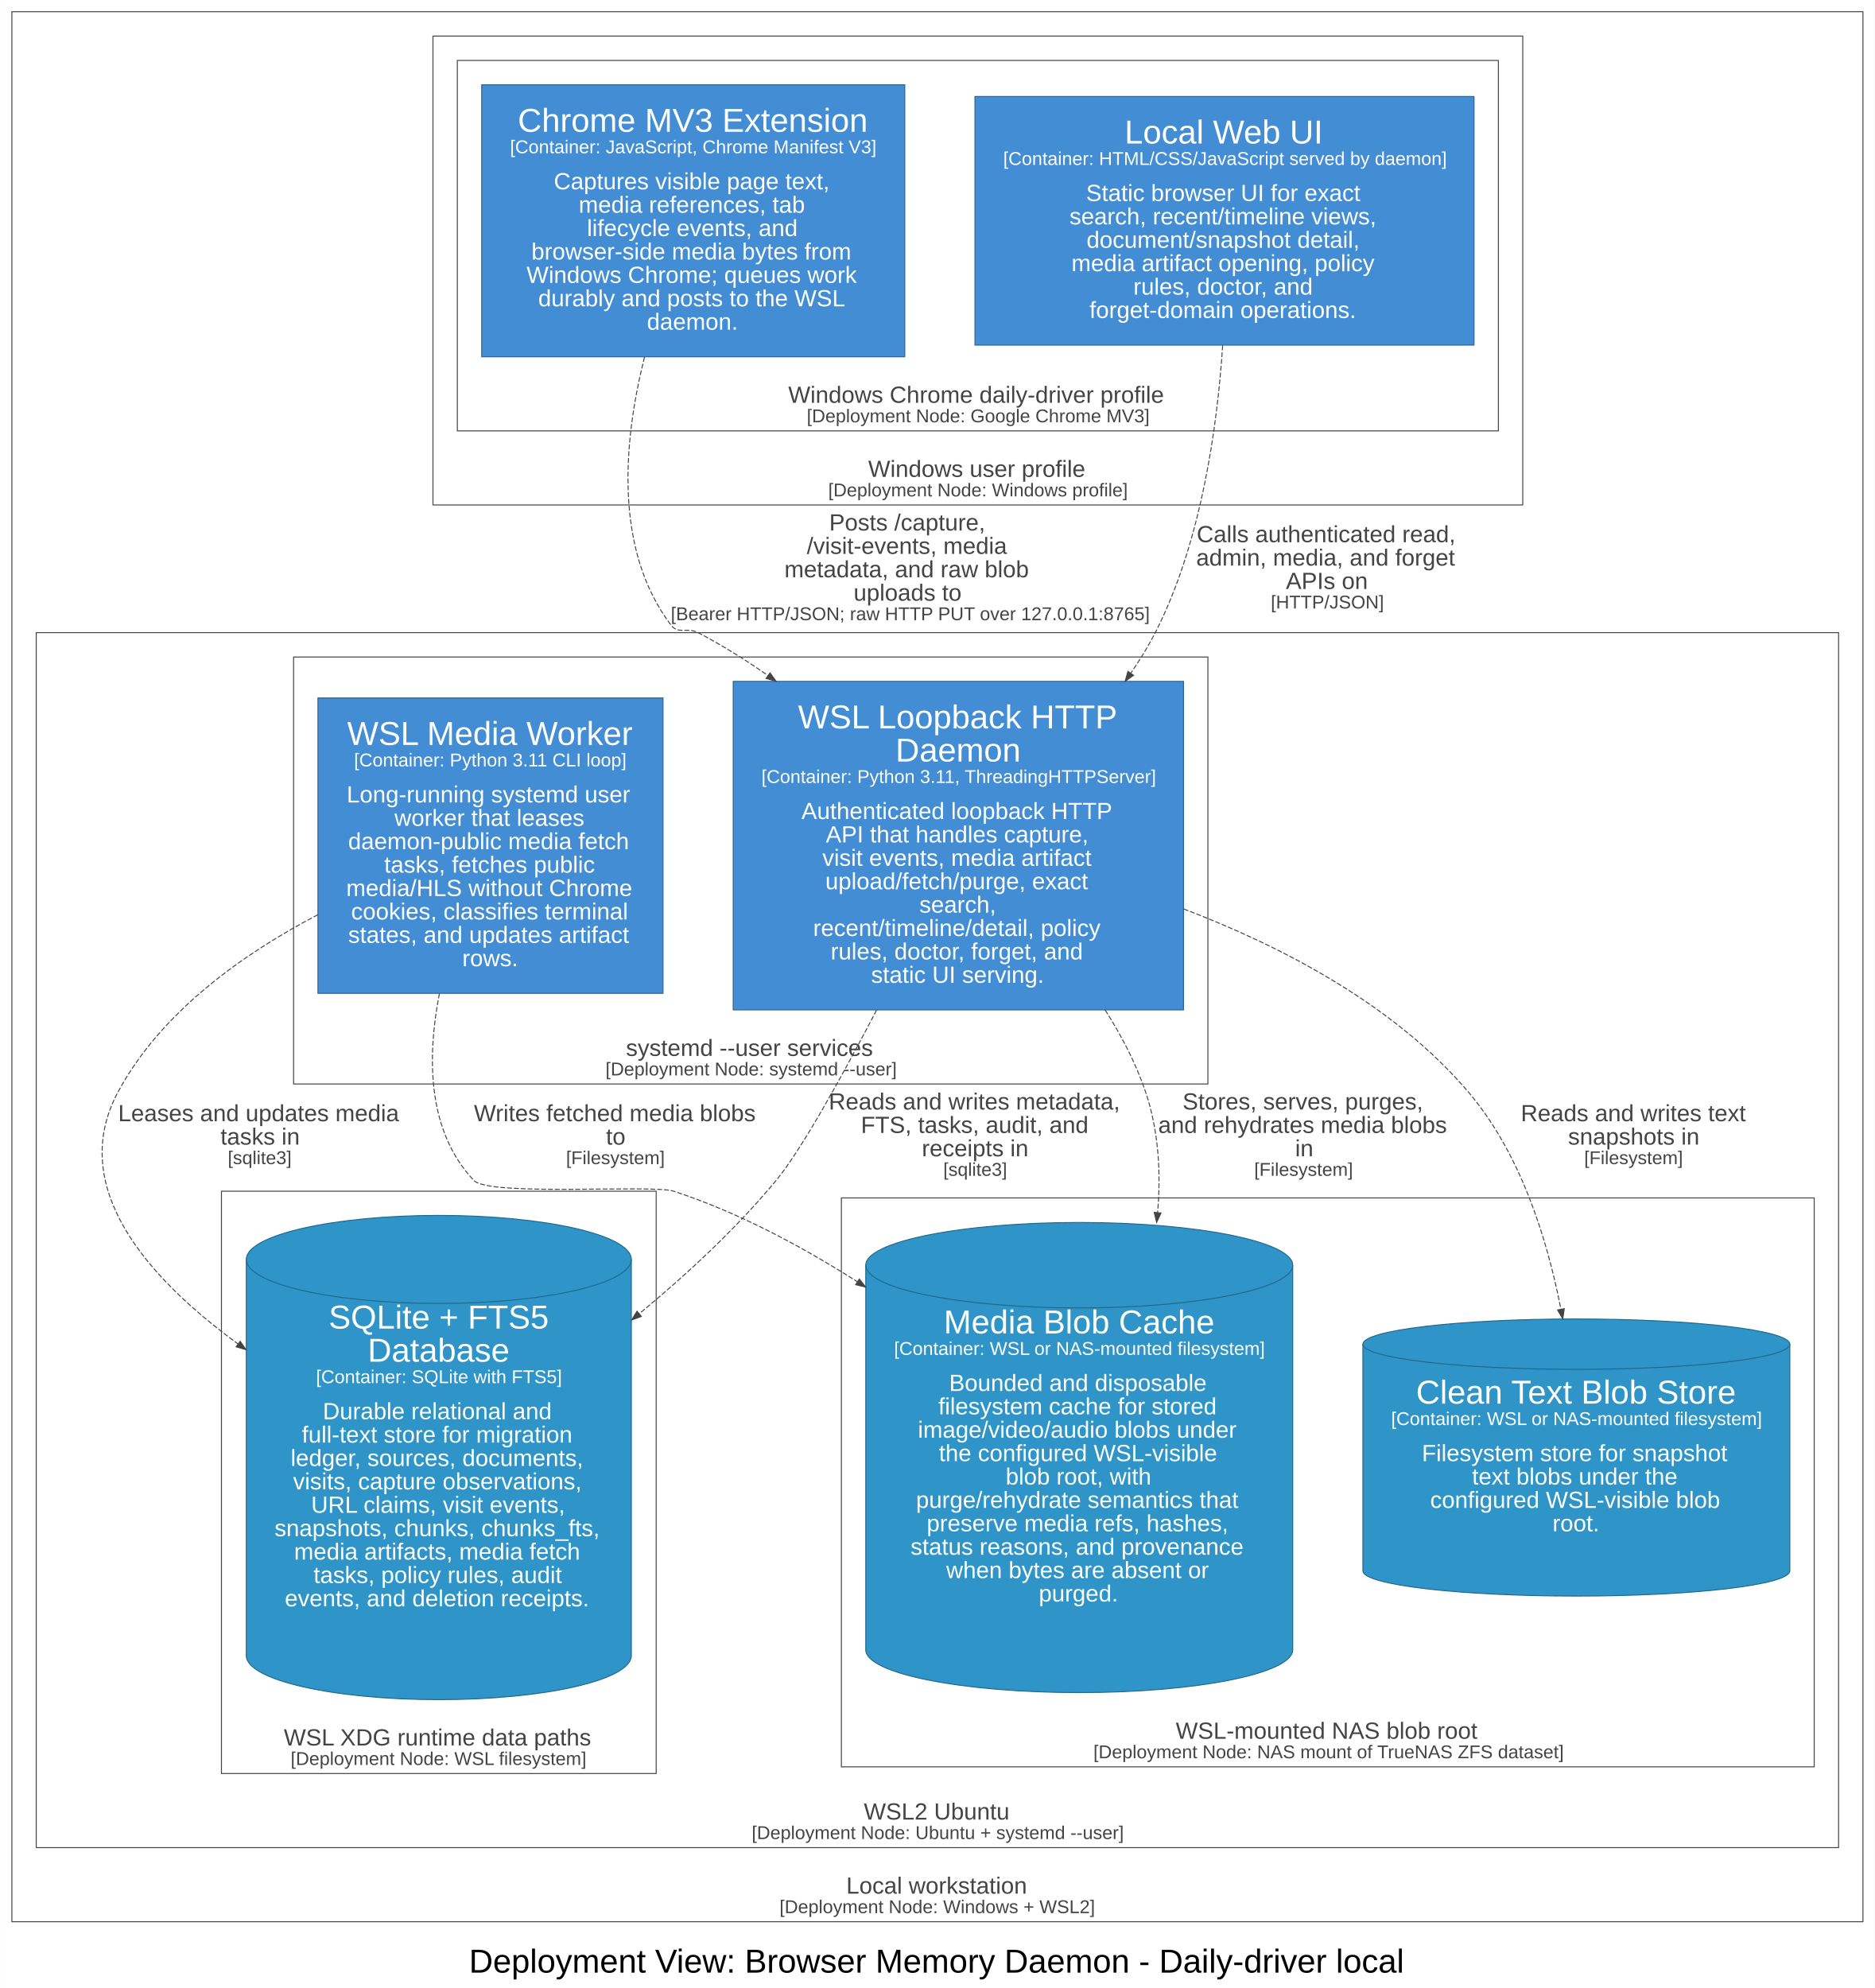
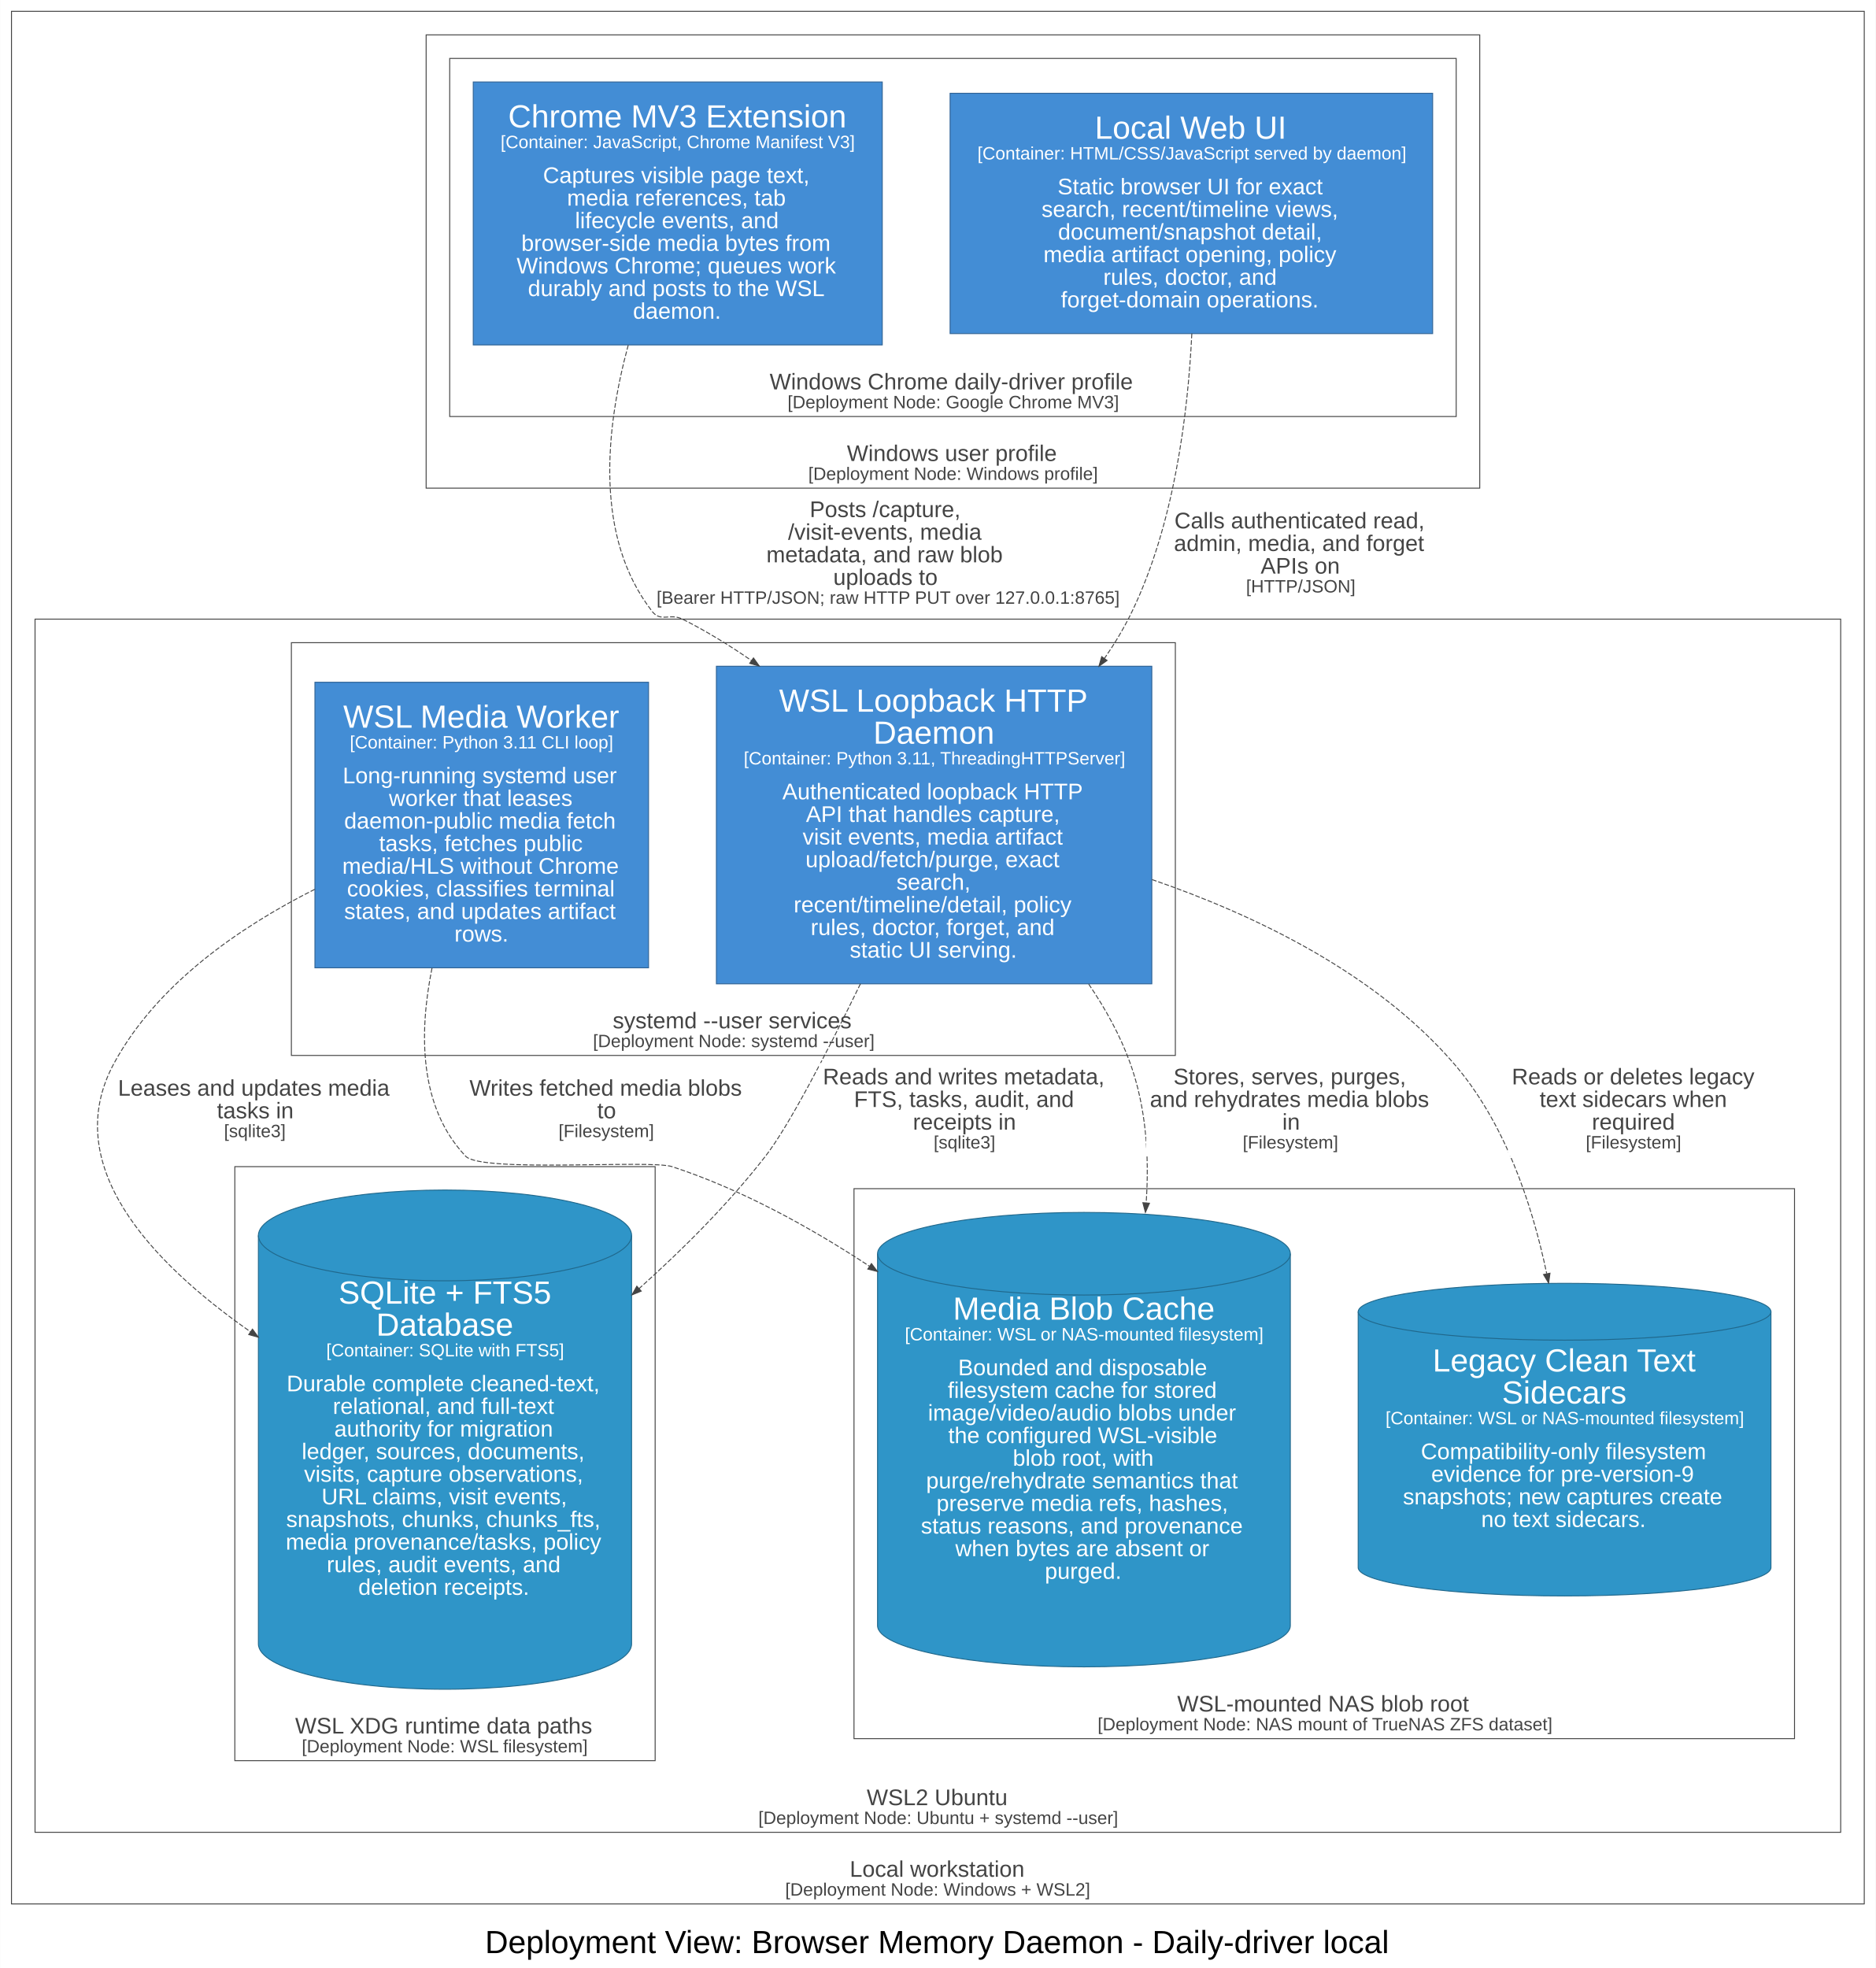
- <svg xmlns="http://www.w3.org/2000/svg" width="1923pt" height="2039pt" viewBox="0.00 0.00 1923.00 2039.38">
-   <g id="graph0" class="graph" transform="scale(1 1) rotate(0) translate(4 2035.38)">
-     <polygon fill="white" stroke="transparent" points="-4,4 -4,-2035.38 1919,-2035.38 1919,4 -4,4" />
-     <text text-anchor="start" x="477" y="-11.8" font-family="Arial" font-size="34.00">Deployment View: Browser Memory Daemon - Daily-driver local</text>
+ <svg xmlns="http://www.w3.org/2000/svg" width="1990pt" height="2088pt" viewBox="0.00 0.00 1990.00 2088.38">
+   <g id="graph0" class="graph" transform="scale(1 1) rotate(0) translate(4 2084.38)">
+     <polygon fill="white" stroke="transparent" points="-4,4 -4,-2084.38 1986,-2084.38 1986,4 -4,4" />
+     <text text-anchor="start" x="510.5" y="-11.8" font-family="Arial" font-size="34.00">Deployment View: Browser Memory Daemon - Daily-driver local</text>
    <g id="clust1" class="cluster">
-       <polygon fill="none" stroke="#444444" points="8,-64 8,-2023.38 1907,-2023.38 1907,-64 8,-64" />
-       <text text-anchor="start" x="864" y="-92.8" font-family="Arial" font-size="24.00" fill="#444444">Local workstation</text>
-       <text text-anchor="start" x="795.5" y="-72.8" font-family="Arial" font-size="19.00" fill="#444444">[Deployment Node: Windows + WSL2]</text>
+       <polygon fill="none" stroke="#444444" points="8,-64 8,-2072.38 1974,-2072.38 1974,-64 8,-64" />
+       <text text-anchor="start" x="897.5" y="-92.8" font-family="Arial" font-size="24.00" fill="#444444">Local workstation</text>
+       <text text-anchor="start" x="829" y="-72.8" font-family="Arial" font-size="19.00" fill="#444444">[Deployment Node: Windows + WSL2]</text>
    </g>
    <g id="clust2" class="cluster">
-       <polygon fill="none" stroke="#444444" points="440,-1517.38 440,-1998.38 1558,-1998.38 1558,-1517.38 440,-1517.38" />
-       <text text-anchor="start" x="886.5" y="-1546.17" font-family="Arial" font-size="24.00" fill="#444444">Windows user profile</text>
-       <text text-anchor="start" x="845.5" y="-1526.17" font-family="Arial" font-size="19.00" fill="#444444">[Deployment Node: Windows profile]</text>
+       <polygon fill="none" stroke="#444444" points="448,-1566.38 448,-2047.38 1566,-2047.38 1566,-1566.38 448,-1566.38" />
+       <text text-anchor="start" x="894.5" y="-1595.17" font-family="Arial" font-size="24.00" fill="#444444">Windows user profile</text>
+       <text text-anchor="start" x="853.5" y="-1575.17" font-family="Arial" font-size="19.00" fill="#444444">[Deployment Node: Windows profile]</text>
    </g>
    <g id="clust3" class="cluster">
-       <polygon fill="none" stroke="#444444" points="465,-1593.38 465,-1973.38 1533,-1973.38 1533,-1593.38 465,-1593.38" />
-       <text text-anchor="start" x="804.5" y="-1622.17" font-family="Arial" font-size="24.00" fill="#444444">Windows Chrome daily-driver profile</text>
-       <text text-anchor="start" x="823.5" y="-1602.17" font-family="Arial" font-size="19.00" fill="#444444">[Deployment Node: Google Chrome MV3]</text>
+       <polygon fill="none" stroke="#444444" points="473,-1642.38 473,-2022.38 1541,-2022.38 1541,-1642.38 473,-1642.38" />
+       <text text-anchor="start" x="812.5" y="-1671.17" font-family="Arial" font-size="24.00" fill="#444444">Windows Chrome daily-driver profile</text>
+       <text text-anchor="start" x="831.5" y="-1651.17" font-family="Arial" font-size="19.00" fill="#444444">[Deployment Node: Google Chrome MV3]</text>
    </g>
    <g id="clust4" class="cluster">
-       <polygon fill="none" stroke="#444444" points="33,-140 33,-1386.38 1882,-1386.38 1882,-140 33,-140" />
-       <text text-anchor="start" x="882" y="-168.8" font-family="Arial" font-size="24.00" fill="#444444">WSL2 Ubuntu</text>
-       <text text-anchor="start" x="767" y="-148.8" font-family="Arial" font-size="19.00" fill="#444444">[Deployment Node: Ubuntu + systemd --user]</text>
+       <polygon fill="none" stroke="#444444" points="33,-140 33,-1427.38 1949,-1427.38 1949,-140 33,-140" />
+       <text text-anchor="start" x="915.5" y="-168.8" font-family="Arial" font-size="24.00" fill="#444444">WSL2 Ubuntu</text>
+       <text text-anchor="start" x="800.5" y="-148.8" font-family="Arial" font-size="19.00" fill="#444444">[Deployment Node: Ubuntu + systemd --user]</text>
    </g>
    <g id="clust6" class="cluster">
-       <polygon fill="none" stroke="#444444" points="223,-216 223,-813.38 669,-813.38 669,-216 223,-216" />
-       <text text-anchor="start" x="287" y="-244.8" font-family="Arial" font-size="24.00" fill="#444444">WSL XDG runtime data paths</text>
-       <text text-anchor="start" x="294" y="-224.8" font-family="Arial" font-size="19.00" fill="#444444">[Deployment Node: WSL filesystem]</text>
+       <polygon fill="none" stroke="#444444" points="245,-216 245,-846.38 691,-846.38 691,-216 245,-216" />
+       <text text-anchor="start" x="309" y="-244.8" font-family="Arial" font-size="24.00" fill="#444444">WSL XDG runtime data paths</text>
+       <text text-anchor="start" x="316" y="-224.8" font-family="Arial" font-size="19.00" fill="#444444">[Deployment Node: WSL filesystem]</text>
    </g>
    <g id="clust7" class="cluster">
-       <polygon fill="none" stroke="#444444" points="859,-222.88 859,-806.5 1857,-806.5 1857,-222.88 859,-222.88" />
-       <text text-anchor="start" x="1202" y="-251.68" font-family="Arial" font-size="24.00" fill="#444444">WSL-mounted NAS blob root</text>
-       <text text-anchor="start" x="1117.5" y="-231.68" font-family="Arial" font-size="19.00" fill="#444444">[Deployment Node: NAS mount of TrueNAS ZFS dataset]</text>
+       <polygon fill="none" stroke="#444444" points="902,-239.38 902,-823 1900,-823 1900,-239.38 902,-239.38" />
+       <text text-anchor="start" x="1245" y="-268.18" font-family="Arial" font-size="24.00" fill="#444444">WSL-mounted NAS blob root</text>
+       <text text-anchor="start" x="1160.5" y="-248.18" font-family="Arial" font-size="19.00" fill="#444444">[Deployment Node: NAS mount of TrueNAS ZFS dataset]</text>
    </g>
    <g id="clust8" class="cluster">
-       <polygon fill="none" stroke="#444444" points="297,-923.38 297,-1361.38 1235,-1361.38 1235,-923.38 297,-923.38" />
-       <text text-anchor="start" x="638" y="-952.17" font-family="Arial" font-size="24.00" fill="#444444">systemd --user services</text>
-       <text text-anchor="start" x="617" y="-932.17" font-family="Arial" font-size="19.00" fill="#444444">[Deployment Node: systemd --user]</text>
+       <polygon fill="none" stroke="#444444" points="305,-964.38 305,-1402.38 1243,-1402.38 1243,-964.38 305,-964.38" />
+       <text text-anchor="start" x="646" y="-993.17" font-family="Arial" font-size="24.00" fill="#444444">systemd --user services</text>
+       <text text-anchor="start" x="625" y="-973.17" font-family="Arial" font-size="19.00" fill="#444444">[Deployment Node: systemd --user]</text>
    </g>
    <g id="91" class="node">
-       <polygon fill="#438dd5" stroke="#2e6295" points="924,-1948.38 490,-1948.38 490,-1669.38 924,-1669.38 924,-1948.38" />
-       <text text-anchor="start" x="527" y="-1900.17" font-family="Arial" font-size="34.00" fill="#ffffff">Chrome MV3 Extension</text>
-       <text text-anchor="start" x="519" y="-1878.17" font-family="Arial" font-size="19.00" fill="#ffffff">[Container: JavaScript, Chrome Manifest V3]</text>
-       <text text-anchor="start" x="564" y="-1841.17" font-family="Arial" font-size="24.00" fill="#ffffff">Captures visible page text,</text>
-       <text text-anchor="start" x="589.5" y="-1817.17" font-family="Arial" font-size="24.00" fill="#ffffff">media references, tab</text>
-       <text text-anchor="start" x="598" y="-1793.17" font-family="Arial" font-size="24.00" fill="#ffffff">lifecycle events, and</text>
-       <text text-anchor="start" x="541" y="-1769.17" font-family="Arial" font-size="24.00" fill="#ffffff">browser-side media bytes from</text>
-       <text text-anchor="start" x="536" y="-1745.17" font-family="Arial" font-size="24.00" fill="#ffffff">Windows Chrome; queues work</text>
-       <text text-anchor="start" x="548" y="-1721.17" font-family="Arial" font-size="24.00" fill="#ffffff">durably and posts to the WSL</text>
-       <text text-anchor="start" x="659.5" y="-1697.17" font-family="Arial" font-size="24.00" fill="#ffffff">daemon.</text>
+       <polygon fill="#438dd5" stroke="#2e6295" points="932,-1997.38 498,-1997.38 498,-1718.38 932,-1718.38 932,-1997.38" />
+       <text text-anchor="start" x="535" y="-1949.17" font-family="Arial" font-size="34.00" fill="#ffffff">Chrome MV3 Extension</text>
+       <text text-anchor="start" x="527" y="-1927.17" font-family="Arial" font-size="19.00" fill="#ffffff">[Container: JavaScript, Chrome Manifest V3]</text>
+       <text text-anchor="start" x="572" y="-1890.17" font-family="Arial" font-size="24.00" fill="#ffffff">Captures visible page text,</text>
+       <text text-anchor="start" x="597.5" y="-1866.17" font-family="Arial" font-size="24.00" fill="#ffffff">media references, tab</text>
+       <text text-anchor="start" x="606" y="-1842.17" font-family="Arial" font-size="24.00" fill="#ffffff">lifecycle events, and</text>
+       <text text-anchor="start" x="549" y="-1818.17" font-family="Arial" font-size="24.00" fill="#ffffff">browser-side media bytes from</text>
+       <text text-anchor="start" x="544" y="-1794.17" font-family="Arial" font-size="24.00" fill="#ffffff">Windows Chrome; queues work</text>
+       <text text-anchor="start" x="556" y="-1770.17" font-family="Arial" font-size="24.00" fill="#ffffff">durably and posts to the WSL</text>
+       <text text-anchor="start" x="667.5" y="-1746.17" font-family="Arial" font-size="24.00" fill="#ffffff">daemon.</text>
    </g>
    <g id="98" class="node">
-       <polygon fill="#438dd5" stroke="#2e6295" points="1210,-1336.38 748,-1336.38 748,-999.38 1210,-999.38 1210,-1336.38" />
-       <text text-anchor="start" x="814.5" y="-1288.17" font-family="Arial" font-size="34.00" fill="#ffffff">WSL Loopback HTTP</text>
-       <text text-anchor="start" x="914.5" y="-1254.17" font-family="Arial" font-size="34.00" fill="#ffffff">Daemon</text>
-       <text text-anchor="start" x="777" y="-1232.17" font-family="Arial" font-size="19.00" fill="#ffffff">[Container: Python 3.11, ThreadingHTTPServer]</text>
-       <text text-anchor="start" x="818" y="-1195.17" font-family="Arial" font-size="24.00" fill="#ffffff">Authenticated loopback HTTP</text>
-       <text text-anchor="start" x="843" y="-1171.17" font-family="Arial" font-size="24.00" fill="#ffffff">API that handles capture,</text>
-       <text text-anchor="start" x="839.5" y="-1147.17" font-family="Arial" font-size="24.00" fill="#ffffff">visit events, media artifact</text>
-       <text text-anchor="start" x="842.5" y="-1123.17" font-family="Arial" font-size="24.00" fill="#ffffff">upload/fetch/purge, exact</text>
-       <text text-anchor="start" x="939" y="-1099.17" font-family="Arial" font-size="24.00" fill="#ffffff">search,</text>
-       <text text-anchor="start" x="830" y="-1075.17" font-family="Arial" font-size="24.00" fill="#ffffff">recent/timeline/detail, policy</text>
-       <text text-anchor="start" x="848" y="-1051.17" font-family="Arial" font-size="24.00" fill="#ffffff">rules, doctor, forget, and</text>
-       <text text-anchor="start" x="889.5" y="-1027.17" font-family="Arial" font-size="24.00" fill="#ffffff">static UI serving.</text>
+       <polygon fill="#438dd5" stroke="#2e6295" points="1218,-1377.38 756,-1377.38 756,-1040.38 1218,-1040.38 1218,-1377.38" />
+       <text text-anchor="start" x="822.5" y="-1329.17" font-family="Arial" font-size="34.00" fill="#ffffff">WSL Loopback HTTP</text>
+       <text text-anchor="start" x="922.5" y="-1295.17" font-family="Arial" font-size="34.00" fill="#ffffff">Daemon</text>
+       <text text-anchor="start" x="785" y="-1273.17" font-family="Arial" font-size="19.00" fill="#ffffff">[Container: Python 3.11, ThreadingHTTPServer]</text>
+       <text text-anchor="start" x="826" y="-1236.17" font-family="Arial" font-size="24.00" fill="#ffffff">Authenticated loopback HTTP</text>
+       <text text-anchor="start" x="851" y="-1212.17" font-family="Arial" font-size="24.00" fill="#ffffff">API that handles capture,</text>
+       <text text-anchor="start" x="847.5" y="-1188.17" font-family="Arial" font-size="24.00" fill="#ffffff">visit events, media artifact</text>
+       <text text-anchor="start" x="850.5" y="-1164.17" font-family="Arial" font-size="24.00" fill="#ffffff">upload/fetch/purge, exact</text>
+       <text text-anchor="start" x="947" y="-1140.17" font-family="Arial" font-size="24.00" fill="#ffffff">search,</text>
+       <text text-anchor="start" x="838" y="-1116.17" font-family="Arial" font-size="24.00" fill="#ffffff">recent/timeline/detail, policy</text>
+       <text text-anchor="start" x="856" y="-1092.17" font-family="Arial" font-size="24.00" fill="#ffffff">rules, doctor, forget, and</text>
+       <text text-anchor="start" x="897.5" y="-1068.17" font-family="Arial" font-size="24.00" fill="#ffffff">static UI serving.</text>
    </g>
    <g id="99" class="edge">
-       <path fill="none" stroke="#444444" stroke-dasharray="5,2" d="M657.02,-1669.03C635.07,-1581.8 625.77,-1471.58 684,-1394.38 691.79,-1384.04 700.53,-1392.36 712,-1386.38 736.3,-1373.69 760.46,-1358.58 783.75,-1342.31" />
-       <polygon fill="#444444" stroke="#444444" points="785.81,-1345.14 791.95,-1336.51 781.76,-1339.43 785.81,-1345.14" />
-       <text text-anchor="start" x="846.5" y="-1491.17" font-family="Arial" font-size="24.00" fill="#444444">Posts /capture,</text>
-       <text text-anchor="start" x="823.5" y="-1467.17" font-family="Arial" font-size="24.00" fill="#444444">/visit-events, media</text>
-       <text text-anchor="start" x="800.5" y="-1443.17" font-family="Arial" font-size="24.00" fill="#444444">metadata, and raw blob</text>
-       <text text-anchor="start" x="871.5" y="-1419.17" font-family="Arial" font-size="24.00" fill="#444444">uploads to</text>
-       <text text-anchor="start" x="684" y="-1399.17" font-family="Arial" font-size="19.00" fill="#444444">[Bearer HTTP/JSON; raw HTTP PUT over 127.0.0.1:8765]</text>
+       <path fill="none" stroke="#444444" stroke-dasharray="5,2" d="M662.44,-1718.17C638.13,-1628.44 626.52,-1514.12 688,-1435.38 697.02,-1423.82 706.89,-1433.94 720,-1427.38 744.87,-1414.92 769.51,-1399.81 793.19,-1383.43" />
+       <polygon fill="#444444" stroke="#444444" points="795.35,-1386.19 801.53,-1377.58 791.33,-1380.46 795.35,-1386.19" />
+       <polygon fill="white" stroke="transparent" points="688,-1435.38 688,-1558.38 1183,-1558.38 1183,-1435.38 688,-1435.38" />
+       <text text-anchor="start" x="855" y="-1535.67" font-family="Arial" font-size="24.00" fill="#444444">Posts /capture,</text>
+       <text text-anchor="start" x="832" y="-1511.67" font-family="Arial" font-size="24.00" fill="#444444">/visit-events, media</text>
+       <text text-anchor="start" x="809" y="-1487.67" font-family="Arial" font-size="24.00" fill="#444444">metadata, and raw blob</text>
+       <text text-anchor="start" x="880" y="-1463.67" font-family="Arial" font-size="24.00" fill="#444444">uploads to</text>
+       <text text-anchor="start" x="692.5" y="-1443.67" font-family="Arial" font-size="19.00" fill="#444444">[Bearer HTTP/JSON; raw HTTP PUT over 127.0.0.1:8765]</text>
    </g>
    <g id="94" class="node">
-       <polygon fill="#438dd5" stroke="#2e6295" points="1508,-1936.38 996,-1936.38 996,-1681.38 1508,-1681.38 1508,-1936.38" />
-       <text text-anchor="start" x="1149.5" y="-1888.17" font-family="Arial" font-size="34.00" fill="#ffffff">Local Web UI</text>
-       <text text-anchor="start" x="1025" y="-1866.17" font-family="Arial" font-size="19.00" fill="#ffffff">[Container: HTML/CSS/JavaScript served by daemon]</text>
-       <text text-anchor="start" x="1110" y="-1829.17" font-family="Arial" font-size="24.00" fill="#ffffff">Static browser UI for exact</text>
-       <text text-anchor="start" x="1093" y="-1805.17" font-family="Arial" font-size="24.00" fill="#ffffff">search, recent/timeline views,</text>
-       <text text-anchor="start" x="1110.5" y="-1781.17" font-family="Arial" font-size="24.00" fill="#ffffff">document/snapshot detail,</text>
-       <text text-anchor="start" x="1095" y="-1757.17" font-family="Arial" font-size="24.00" fill="#ffffff">media artifact opening, policy</text>
-       <text text-anchor="start" x="1158.5" y="-1733.17" font-family="Arial" font-size="24.00" fill="#ffffff">rules, doctor, and</text>
-       <text text-anchor="start" x="1113.5" y="-1709.17" font-family="Arial" font-size="24.00" fill="#ffffff">forget-domain operations.</text>
+       <polygon fill="#438dd5" stroke="#2e6295" points="1516,-1985.38 1004,-1985.38 1004,-1730.38 1516,-1730.38 1516,-1985.38" />
+       <text text-anchor="start" x="1157.5" y="-1937.17" font-family="Arial" font-size="34.00" fill="#ffffff">Local Web UI</text>
+       <text text-anchor="start" x="1033" y="-1915.17" font-family="Arial" font-size="19.00" fill="#ffffff">[Container: HTML/CSS/JavaScript served by daemon]</text>
+       <text text-anchor="start" x="1118" y="-1878.17" font-family="Arial" font-size="24.00" fill="#ffffff">Static browser UI for exact</text>
+       <text text-anchor="start" x="1101" y="-1854.17" font-family="Arial" font-size="24.00" fill="#ffffff">search, recent/timeline views,</text>
+       <text text-anchor="start" x="1118.5" y="-1830.17" font-family="Arial" font-size="24.00" fill="#ffffff">document/snapshot detail,</text>
+       <text text-anchor="start" x="1103" y="-1806.17" font-family="Arial" font-size="24.00" fill="#ffffff">media artifact opening, policy</text>
+       <text text-anchor="start" x="1166.5" y="-1782.17" font-family="Arial" font-size="24.00" fill="#ffffff">rules, doctor, and</text>
+       <text text-anchor="start" x="1121.5" y="-1758.17" font-family="Arial" font-size="24.00" fill="#ffffff">forget-domain operations.</text>
    </g>
    <g id="100" class="edge">
-       <path fill="none" stroke="#444444" stroke-dasharray="5,2" d="M1250.15,-1681.04C1244.51,-1596.19 1228.38,-1484.07 1185,-1394.38 1176.79,-1377.4 1166.89,-1360.8 1155.93,-1344.78" />
-       <polygon fill="#444444" stroke="#444444" points="1158.7,-1342.64 1150.1,-1336.46 1152.97,-1346.66 1158.7,-1342.64" />
-       <text text-anchor="start" x="1223.5" y="-1479.17" font-family="Arial" font-size="24.00" fill="#444444">Calls authenticated read,</text>
-       <text text-anchor="start" x="1223" y="-1455.17" font-family="Arial" font-size="24.00" fill="#444444">admin, media, and forget</text>
-       <text text-anchor="start" x="1315" y="-1431.17" font-family="Arial" font-size="24.00" fill="#444444">APIs on</text>
-       <text text-anchor="start" x="1299.5" y="-1411.17" font-family="Arial" font-size="19.00" fill="#444444">[HTTP/JSON]</text>
+       <path fill="none" stroke="#444444" stroke-dasharray="5,2" d="M1260.48,-1730.34C1256.28,-1643.49 1241.49,-1527.69 1197,-1435.38 1188.79,-1418.34 1178.85,-1401.72 1167.8,-1385.71" />
+       <polygon fill="#444444" stroke="#444444" points="1170.56,-1383.54 1161.93,-1377.4 1164.84,-1387.58 1170.56,-1383.54" />
+       <polygon fill="white" stroke="transparent" points="1237,-1447.38 1237,-1546.38 1514,-1546.38 1514,-1447.38 1237,-1447.38" />
+       <text text-anchor="start" x="1242" y="-1523.67" font-family="Arial" font-size="24.00" fill="#444444">Calls authenticated read,</text>
+       <text text-anchor="start" x="1241.5" y="-1499.67" font-family="Arial" font-size="24.00" fill="#444444">admin, media, and forget</text>
+       <text text-anchor="start" x="1333.5" y="-1475.67" font-family="Arial" font-size="24.00" fill="#444444">APIs on</text>
+       <text text-anchor="start" x="1318" y="-1455.67" font-family="Arial" font-size="19.00" fill="#444444">[HTTP/JSON]</text>
    </g>
    <g id="106" class="node">
-       <path fill="#2f95c8" stroke="#20688c" d="M643.5,-743.4C643.5,-768.32 554.98,-788.56 446,-788.56 337.02,-788.56 248.5,-768.32 248.5,-743.4 248.5,-743.4 248.5,-336.97 248.5,-336.97 248.5,-312.05 337.02,-291.81 446,-291.81 554.98,-291.81 643.5,-312.05 643.5,-336.97 643.5,-336.97 643.5,-743.4 643.5,-743.4" />
-       <path fill="none" stroke="#20688c" d="M643.5,-743.4C643.5,-718.49 554.98,-698.24 446,-698.24 337.02,-698.24 248.5,-718.49 248.5,-743.4" />
-       <text text-anchor="start" x="333" y="-672.49" font-family="Arial" font-size="34.00" fill="#ffffff">SQLite + FTS5</text>
-       <text text-anchor="start" x="373" y="-638.49" font-family="Arial" font-size="34.00" fill="#ffffff">Database</text>
-       <text text-anchor="start" x="320" y="-616.49" font-family="Arial" font-size="19.00" fill="#ffffff">[Container: SQLite with FTS5]</text>
-       <text text-anchor="start" x="327" y="-579.49" font-family="Arial" font-size="24.00" fill="#ffffff">Durable relational and</text>
-       <text text-anchor="start" x="305.5" y="-555.49" font-family="Arial" font-size="24.00" fill="#ffffff">full-text store for migration</text>
-       <text text-anchor="start" x="294" y="-531.49" font-family="Arial" font-size="24.00" fill="#ffffff">ledger, sources, documents,</text>
-       <text text-anchor="start" x="296.5" y="-507.49" font-family="Arial" font-size="24.00" fill="#ffffff">visits, capture observations,</text>
-       <text text-anchor="start" x="315" y="-483.49" font-family="Arial" font-size="24.00" fill="#ffffff">URL claims, visit events,</text>
-       <text text-anchor="start" x="277.5" y="-459.49" font-family="Arial" font-size="24.00" fill="#ffffff">snapshots, chunks, chunks_fts,</text>
-       <text text-anchor="start" x="297.5" y="-435.49" font-family="Arial" font-size="24.00" fill="#ffffff">media artifacts, media fetch</text>
-       <text text-anchor="start" x="317.5" y="-411.49" font-family="Arial" font-size="24.00" fill="#ffffff">tasks, policy rules, audit</text>
-       <text text-anchor="start" x="288" y="-387.49" font-family="Arial" font-size="24.00" fill="#ffffff">events, and deletion receipts.</text>
+       <path fill="#2f95c8" stroke="#20688c" d="M666,-773.4C666,-799.98 577.25,-821.56 468,-821.56 358.75,-821.56 270,-799.98 270,-773.4 270,-773.4 270,-339.97 270,-339.97 270,-313.4 358.75,-291.81 468,-291.81 577.25,-291.81 666,-313.4 666,-339.97 666,-339.97 666,-773.4 666,-773.4" />
+       <path fill="none" stroke="#20688c" d="M666,-773.4C666,-746.83 577.25,-725.24 468,-725.24 358.75,-725.24 270,-746.83 270,-773.4" />
+       <text text-anchor="start" x="355" y="-700.99" font-family="Arial" font-size="34.00" fill="#ffffff">SQLite + FTS5</text>
+       <text text-anchor="start" x="395" y="-666.99" font-family="Arial" font-size="34.00" fill="#ffffff">Database</text>
+       <text text-anchor="start" x="342" y="-644.99" font-family="Arial" font-size="19.00" fill="#ffffff">[Container: SQLite with FTS5]</text>
+       <text text-anchor="start" x="300" y="-607.99" font-family="Arial" font-size="24.00" fill="#ffffff">Durable complete cleaned-text,</text>
+       <text text-anchor="start" x="349" y="-583.99" font-family="Arial" font-size="24.00" fill="#ffffff">relational, and full-text</text>
+       <text text-anchor="start" x="350.5" y="-559.99" font-family="Arial" font-size="24.00" fill="#ffffff">authority for migration</text>
+       <text text-anchor="start" x="316" y="-535.99" font-family="Arial" font-size="24.00" fill="#ffffff">ledger, sources, documents,</text>
+       <text text-anchor="start" x="318.5" y="-511.99" font-family="Arial" font-size="24.00" fill="#ffffff">visits, capture observations,</text>
+       <text text-anchor="start" x="337" y="-487.99" font-family="Arial" font-size="24.00" fill="#ffffff">URL claims, visit events,</text>
+       <text text-anchor="start" x="299.5" y="-463.99" font-family="Arial" font-size="24.00" fill="#ffffff">snapshots, chunks, chunks_fts,</text>
+       <text text-anchor="start" x="299" y="-439.99" font-family="Arial" font-size="24.00" fill="#ffffff">media provenance/tasks, policy</text>
+       <text text-anchor="start" x="342.5" y="-415.99" font-family="Arial" font-size="24.00" fill="#ffffff">rules, audit events, and</text>
+       <text text-anchor="start" x="376" y="-391.99" font-family="Arial" font-size="24.00" fill="#ffffff">deletion receipts.</text>
    </g>
    <g id="112" class="node">
-       <path fill="#2f95c8" stroke="#20688c" d="M1832,-656.47C1832,-670.73 1733.84,-682.31 1613,-682.31 1492.16,-682.31 1394,-670.73 1394,-656.47 1394,-656.47 1394,-423.9 1394,-423.9 1394,-409.64 1492.16,-398.06 1613,-398.06 1733.84,-398.06 1832,-409.64 1832,-423.9 1832,-423.9 1832,-656.47 1832,-656.47" />
-       <path fill="none" stroke="#20688c" d="M1832,-656.47C1832,-642.21 1733.84,-630.63 1613,-630.63 1492.16,-630.63 1394,-642.21 1394,-656.47" />
-       <text text-anchor="start" x="1448.5" y="-595.49" font-family="Arial" font-size="34.00" fill="#ffffff">Clean Text Blob Store</text>
-       <text text-anchor="start" x="1423" y="-573.49" font-family="Arial" font-size="19.00" fill="#ffffff">[Container: WSL or NAS-mounted filesystem]</text>
-       <text text-anchor="start" x="1454.5" y="-536.49" font-family="Arial" font-size="24.00" fill="#ffffff">Filesystem store for snapshot</text>
-       <text text-anchor="start" x="1506" y="-512.49" font-family="Arial" font-size="24.00" fill="#ffffff">text blobs under the</text>
-       <text text-anchor="start" x="1463" y="-488.49" font-family="Arial" font-size="24.00" fill="#ffffff">configured WSL-visible blob</text>
-       <text text-anchor="start" x="1588.5" y="-464.49" font-family="Arial" font-size="24.00" fill="#ffffff">root.</text>
+       <path fill="#2f95c8" stroke="#20688c" d="M1875,-692.4C1875,-709.04 1776.84,-722.56 1656,-722.56 1535.16,-722.56 1437,-709.04 1437,-692.4 1437,-692.4 1437,-420.97 1437,-420.97 1437,-404.33 1535.16,-390.81 1656,-390.81 1776.84,-390.81 1875,-404.33 1875,-420.97 1875,-420.97 1875,-692.4 1875,-692.4" />
+       <path fill="none" stroke="#20688c" d="M1875,-692.4C1875,-675.76 1776.84,-662.24 1656,-662.24 1535.16,-662.24 1437,-675.76 1437,-692.4" />
+       <text text-anchor="start" x="1516" y="-628.99" font-family="Arial" font-size="34.00" fill="#ffffff">Legacy Clean Text</text>
+       <text text-anchor="start" x="1589.5" y="-594.99" font-family="Arial" font-size="34.00" fill="#ffffff">Sidecars</text>
+       <text text-anchor="start" x="1466" y="-572.99" font-family="Arial" font-size="19.00" fill="#ffffff">[Container: WSL or NAS-mounted filesystem]</text>
+       <text text-anchor="start" x="1503.5" y="-535.99" font-family="Arial" font-size="24.00" fill="#ffffff">Compatibility-only filesystem</text>
+       <text text-anchor="start" x="1514.5" y="-511.99" font-family="Arial" font-size="24.00" fill="#ffffff">evidence for pre-version-9</text>
+       <text text-anchor="start" x="1484.5" y="-487.99" font-family="Arial" font-size="24.00" fill="#ffffff">snapshots; new captures create</text>
+       <text text-anchor="start" x="1567.5" y="-463.99" font-family="Arial" font-size="24.00" fill="#ffffff">no text sidecars.</text>
    </g>
    <g id="114" class="node">
-       <path fill="#2f95c8" stroke="#20688c" d="M1322,-737.47C1322,-761.66 1223.84,-781.31 1103,-781.31 982.16,-781.31 884,-761.66 884,-737.47 884,-737.47 884,-342.9 884,-342.9 884,-318.71 982.16,-299.06 1103,-299.06 1223.84,-299.06 1322,-318.71 1322,-342.9 1322,-342.9 1322,-737.47 1322,-737.47" />
-       <path fill="none" stroke="#20688c" d="M1322,-737.47C1322,-713.28 1223.84,-693.63 1103,-693.63 982.16,-693.63 884,-713.28 884,-737.47" />
-       <text text-anchor="start" x="964" y="-667.49" font-family="Arial" font-size="34.00" fill="#ffffff">Media Blob Cache</text>
-       <text text-anchor="start" x="913" y="-645.49" font-family="Arial" font-size="19.00" fill="#ffffff">[Container: WSL or NAS-mounted filesystem]</text>
-       <text text-anchor="start" x="969.5" y="-608.49" font-family="Arial" font-size="24.00" fill="#ffffff">Bounded and disposable</text>
-       <text text-anchor="start" x="958.5" y="-584.49" font-family="Arial" font-size="24.00" fill="#ffffff">filesystem cache for stored</text>
-       <text text-anchor="start" x="937.5" y="-560.49" font-family="Arial" font-size="24.00" fill="#ffffff">image/video/audio blobs under</text>
-       <text text-anchor="start" x="959" y="-536.49" font-family="Arial" font-size="24.00" fill="#ffffff">the configured WSL-visible</text>
-       <text text-anchor="start" x="1027.5" y="-512.49" font-family="Arial" font-size="24.00" fill="#ffffff">blob root, with</text>
-       <text text-anchor="start" x="935.5" y="-488.49" font-family="Arial" font-size="24.00" fill="#ffffff">purge/rehydrate semantics that</text>
-       <text text-anchor="start" x="946.5" y="-464.49" font-family="Arial" font-size="24.00" fill="#ffffff">preserve media refs, hashes,</text>
-       <text text-anchor="start" x="930" y="-440.49" font-family="Arial" font-size="24.00" fill="#ffffff">status reasons, and provenance</text>
-       <text text-anchor="start" x="966.5" y="-416.49" font-family="Arial" font-size="24.00" fill="#ffffff">when bytes are absent or</text>
-       <text text-anchor="start" x="1061.5" y="-392.49" font-family="Arial" font-size="24.00" fill="#ffffff">purged.</text>
+       <path fill="#2f95c8" stroke="#20688c" d="M1365,-753.97C1365,-778.16 1266.84,-797.81 1146,-797.81 1025.16,-797.81 927,-778.16 927,-753.97 927,-753.97 927,-359.4 927,-359.4 927,-335.21 1025.16,-315.56 1146,-315.56 1266.84,-315.56 1365,-335.21 1365,-359.4 1365,-359.4 1365,-753.97 1365,-753.97" />
+       <path fill="none" stroke="#20688c" d="M1365,-753.97C1365,-729.78 1266.84,-710.13 1146,-710.13 1025.16,-710.13 927,-729.78 927,-753.97" />
+       <text text-anchor="start" x="1007" y="-683.99" font-family="Arial" font-size="34.00" fill="#ffffff">Media Blob Cache</text>
+       <text text-anchor="start" x="956" y="-661.99" font-family="Arial" font-size="19.00" fill="#ffffff">[Container: WSL or NAS-mounted filesystem]</text>
+       <text text-anchor="start" x="1012.5" y="-624.99" font-family="Arial" font-size="24.00" fill="#ffffff">Bounded and disposable</text>
+       <text text-anchor="start" x="1001.5" y="-600.99" font-family="Arial" font-size="24.00" fill="#ffffff">filesystem cache for stored</text>
+       <text text-anchor="start" x="980.5" y="-576.99" font-family="Arial" font-size="24.00" fill="#ffffff">image/video/audio blobs under</text>
+       <text text-anchor="start" x="1002" y="-552.99" font-family="Arial" font-size="24.00" fill="#ffffff">the configured WSL-visible</text>
+       <text text-anchor="start" x="1070.5" y="-528.99" font-family="Arial" font-size="24.00" fill="#ffffff">blob root, with</text>
+       <text text-anchor="start" x="978.5" y="-504.99" font-family="Arial" font-size="24.00" fill="#ffffff">purge/rehydrate semantics that</text>
+       <text text-anchor="start" x="989.5" y="-480.99" font-family="Arial" font-size="24.00" fill="#ffffff">preserve media refs, hashes,</text>
+       <text text-anchor="start" x="973" y="-456.99" font-family="Arial" font-size="24.00" fill="#ffffff">status reasons, and provenance</text>
+       <text text-anchor="start" x="1009.5" y="-432.99" font-family="Arial" font-size="24.00" fill="#ffffff">when bytes are absent or</text>
+       <text text-anchor="start" x="1104.5" y="-408.99" font-family="Arial" font-size="24.00" fill="#ffffff">purged.</text>
    </g>
    <g id="101" class="node">
-       <polygon fill="#438dd5" stroke="#2e6295" points="676,-1319.38 322,-1319.38 322,-1016.38 676,-1016.38 676,-1319.38" />
-       <text text-anchor="start" x="352" y="-1271.17" font-family="Arial" font-size="34.00" fill="#ffffff">WSL Media Worker</text>
-       <text text-anchor="start" x="359" y="-1249.17" font-family="Arial" font-size="19.00" fill="#ffffff">[Container: Python 3.11 CLI loop]</text>
-       <text text-anchor="start" x="351.5" y="-1212.17" font-family="Arial" font-size="24.00" fill="#ffffff">Long-running systemd user</text>
-       <text text-anchor="start" x="400.5" y="-1188.17" font-family="Arial" font-size="24.00" fill="#ffffff">worker that leases</text>
-       <text text-anchor="start" x="353" y="-1164.17" font-family="Arial" font-size="24.00" fill="#ffffff">daemon-public media fetch</text>
-       <text text-anchor="start" x="390" y="-1140.17" font-family="Arial" font-size="24.00" fill="#ffffff">tasks, fetches public</text>
-       <text text-anchor="start" x="351" y="-1116.17" font-family="Arial" font-size="24.00" fill="#ffffff">media/HLS without Chrome</text>
-       <text text-anchor="start" x="356" y="-1092.17" font-family="Arial" font-size="24.00" fill="#ffffff">cookies, classifies terminal</text>
-       <text text-anchor="start" x="353" y="-1068.17" font-family="Arial" font-size="24.00" fill="#ffffff">states, and updates artifact</text>
-       <text text-anchor="start" x="470" y="-1044.17" font-family="Arial" font-size="24.00" fill="#ffffff">rows.</text>
+       <polygon fill="#438dd5" stroke="#2e6295" points="684,-1360.38 330,-1360.38 330,-1057.38 684,-1057.38 684,-1360.38" />
+       <text text-anchor="start" x="360" y="-1312.17" font-family="Arial" font-size="34.00" fill="#ffffff">WSL Media Worker</text>
+       <text text-anchor="start" x="367" y="-1290.17" font-family="Arial" font-size="19.00" fill="#ffffff">[Container: Python 3.11 CLI loop]</text>
+       <text text-anchor="start" x="359.5" y="-1253.17" font-family="Arial" font-size="24.00" fill="#ffffff">Long-running systemd user</text>
+       <text text-anchor="start" x="408.5" y="-1229.17" font-family="Arial" font-size="24.00" fill="#ffffff">worker that leases</text>
+       <text text-anchor="start" x="361" y="-1205.17" font-family="Arial" font-size="24.00" fill="#ffffff">daemon-public media fetch</text>
+       <text text-anchor="start" x="398" y="-1181.17" font-family="Arial" font-size="24.00" fill="#ffffff">tasks, fetches public</text>
+       <text text-anchor="start" x="359" y="-1157.17" font-family="Arial" font-size="24.00" fill="#ffffff">media/HLS without Chrome</text>
+       <text text-anchor="start" x="364" y="-1133.17" font-family="Arial" font-size="24.00" fill="#ffffff">cookies, classifies terminal</text>
+       <text text-anchor="start" x="361" y="-1109.17" font-family="Arial" font-size="24.00" fill="#ffffff">states, and updates artifact</text>
+       <text text-anchor="start" x="478" y="-1085.17" font-family="Arial" font-size="24.00" fill="#ffffff">rows.</text>
    </g>
    <g id="108" class="edge">
-       <path fill="none" stroke="#444444" stroke-dasharray="5,2" d="M321.92,-1097.03C244.29,-1056.46 160.98,-996.98 117,-915.38 64.86,-818.63 145.51,-725.75 239.98,-656.73" />
-       <polygon fill="#444444" stroke="#444444" points="242.2,-659.44 248.27,-650.75 238.11,-653.76 242.2,-659.44" />
-       <text text-anchor="start" x="117" y="-885.17" font-family="Arial" font-size="24.00" fill="#444444">Leases and updates media</text>
-       <text text-anchor="start" x="222" y="-861.17" font-family="Arial" font-size="24.00" fill="#444444">tasks in</text>
-       <text text-anchor="start" x="229.5" y="-841.17" font-family="Arial" font-size="19.00" fill="#444444">[sqlite3]</text>
+       <path fill="none" stroke="#444444" stroke-dasharray="5,2" d="M329.87,-1140.7C249.64,-1100.31 162.69,-1040.2 117,-956.38 58.4,-848.85 155.03,-745.6 261.62,-671.13" />
+       <polygon fill="#444444" stroke="#444444" points="263.73,-673.92 269.97,-665.36 259.75,-668.16 263.73,-673.92" />
+       <polygon fill="white" stroke="transparent" points="117,-869.38 117,-944.38 417,-944.38 417,-869.38 117,-869.38" />
+       <text text-anchor="start" x="121" y="-921.67" font-family="Arial" font-size="24.00" fill="#444444">Leases and updates media</text>
+       <text text-anchor="start" x="226" y="-897.67" font-family="Arial" font-size="24.00" fill="#444444">tasks in</text>
+       <text text-anchor="start" x="233.5" y="-877.67" font-family="Arial" font-size="19.00" fill="#444444">[sqlite3]</text>
    </g>
    <g id="116" class="edge">
-       <path fill="none" stroke="#444444" stroke-dasharray="5,2" d="M446.6,-1016.15C433.53,-949.2 434.6,-874.39 482,-824.38 497.69,-807.82 665.32,-820.47 687,-813.38 752.18,-792.03 816.98,-757.71 875.35,-720.52" />
-       <polygon fill="#444444" stroke="#444444" points="877.4,-723.37 883.92,-715.02 873.61,-717.48 877.4,-723.37" />
-       <text text-anchor="start" x="482" y="-885.17" font-family="Arial" font-size="24.00" fill="#444444">Writes fetched media blobs</text>
-       <text text-anchor="start" x="617.5" y="-861.17" font-family="Arial" font-size="24.00" fill="#444444">to</text>
-       <text text-anchor="start" x="576.5" y="-841.17" font-family="Arial" font-size="19.00" fill="#444444">[Filesystem]</text>
+       <path fill="none" stroke="#444444" stroke-dasharray="5,2" d="M454.23,-1057.1C440.2,-987.67 440.56,-909.36 490,-857.38 506.79,-839.72 685.85,-853.97 709,-846.38 781.87,-822.47 854.15,-782.98 918.33,-740.78" />
+       <polygon fill="#444444" stroke="#444444" points="920.53,-743.52 926.92,-735.08 916.66,-737.69 920.53,-743.52" />
+       <polygon fill="white" stroke="transparent" points="490,-869.38 490,-944.38 790,-944.38 790,-869.38 490,-869.38" />
+       <text text-anchor="start" x="494" y="-921.67" font-family="Arial" font-size="24.00" fill="#444444">Writes fetched media blobs</text>
+       <text text-anchor="start" x="629.5" y="-897.67" font-family="Arial" font-size="24.00" fill="#444444">to</text>
+       <text text-anchor="start" x="588.5" y="-877.67" font-family="Arial" font-size="19.00" fill="#444444">[Filesystem]</text>
    </g>
    <g id="107" class="edge">
-       <path fill="none" stroke="#444444" stroke-dasharray="5,2" d="M895.13,-999.21C858,-928.1 817.14,-854.69 792,-824.38 751.32,-775.31 701.14,-728.59 651.74,-687.76" />
-       <polygon fill="#444444" stroke="#444444" points="653.77,-684.9 643.82,-681.25 649.33,-690.31 653.77,-684.9" />
-       <text text-anchor="start" x="846" y="-897.17" font-family="Arial" font-size="24.00" fill="#444444">Reads and writes metadata,</text>
-       <text text-anchor="start" x="879" y="-873.17" font-family="Arial" font-size="24.00" fill="#444444">FTS, tasks, audit, and</text>
-       <text text-anchor="start" x="941.5" y="-849.17" font-family="Arial" font-size="24.00" fill="#444444">receipts in</text>
-       <text text-anchor="start" x="963.5" y="-829.17" font-family="Arial" font-size="19.00" fill="#444444">[sqlite3]</text>
+       <path fill="none" stroke="#444444" stroke-dasharray="5,2" d="M908.82,-1040.36C872.86,-966.5 832.78,-889.28 808,-857.38 769.29,-807.53 721.46,-759.5 674.03,-717.04" />
+       <polygon fill="#444444" stroke="#444444" points="676.22,-714.3 666.42,-710.27 671.57,-719.53 676.22,-714.3" />
+       <polygon fill="white" stroke="transparent" points="865,-857.38 865,-956.38 1175,-956.38 1175,-857.38 865,-857.38" />
+       <text text-anchor="start" x="869" y="-933.67" font-family="Arial" font-size="24.00" fill="#444444">Reads and writes metadata,</text>
+       <text text-anchor="start" x="902" y="-909.67" font-family="Arial" font-size="24.00" fill="#444444">FTS, tasks, audit, and</text>
+       <text text-anchor="start" x="964.5" y="-885.67" font-family="Arial" font-size="24.00" fill="#444444">receipts in</text>
+       <text text-anchor="start" x="986.5" y="-865.67" font-family="Arial" font-size="19.00" fill="#444444">[sqlite3]</text>
    </g>
    <g id="113" class="edge">
-       <path fill="none" stroke="#444444" stroke-dasharray="5,2" d="M1210.17,-1102.94C1312.47,-1063.94 1426.47,-1004.06 1502,-915.38 1554.98,-853.17 1582.68,-766.54 1597.15,-692.3" />
-       <polygon fill="#444444" stroke="#444444" points="1600.61,-692.86 1599.03,-682.38 1593.73,-691.56 1600.61,-692.86" />
-       <text text-anchor="start" x="1556" y="-885.17" font-family="Arial" font-size="24.00" fill="#444444">Reads and writes text</text>
-       <text text-anchor="start" x="1604.5" y="-861.17" font-family="Arial" font-size="24.00" fill="#444444">snapshots in</text>
-       <text text-anchor="start" x="1621" y="-841.17" font-family="Arial" font-size="19.00" fill="#444444">[Filesystem]</text>
+       <path fill="none" stroke="#444444" stroke-dasharray="5,2" d="M1218.24,-1151.01C1329.01,-1112.86 1455.25,-1051.64 1538,-956.38 1591.8,-894.44 1621.08,-808.92 1637.02,-732.97" />
+       <polygon fill="#444444" stroke="#444444" points="1640.52,-733.29 1639.09,-722.8 1633.67,-731.9 1640.52,-733.29" />
+       <polygon fill="white" stroke="transparent" points="1596,-857.38 1596,-956.38 1864,-956.38 1864,-857.38 1596,-857.38" />
+       <text text-anchor="start" x="1600" y="-933.67" font-family="Arial" font-size="24.00" fill="#444444">Reads or deletes legacy</text>
+       <text text-anchor="start" x="1629.5" y="-909.67" font-family="Arial" font-size="24.00" fill="#444444">text sidecars when</text>
+       <text text-anchor="start" x="1685" y="-885.67" font-family="Arial" font-size="24.00" fill="#444444">required</text>
+       <text text-anchor="start" x="1678.5" y="-865.67" font-family="Arial" font-size="19.00" fill="#444444">[Filesystem]</text>
    </g>
    <g id="115" class="edge">
-       <path fill="none" stroke="#444444" stroke-dasharray="5,2" d="M1129.64,-999.22C1146.55,-972.69 1161.19,-944.39 1171,-915.38 1184.31,-876 1186.97,-833.36 1183.4,-791.45" />
-       <polygon fill="#444444" stroke="#444444" points="1186.87,-791 1182.42,-781.38 1179.9,-791.67 1186.87,-791" />
-       <text text-anchor="start" x="1209" y="-897.17" font-family="Arial" font-size="24.00" fill="#444444">Stores, serves, purges,</text>
-       <text text-anchor="start" x="1184" y="-873.17" font-family="Arial" font-size="24.00" fill="#444444">and rehydrates media blobs</text>
-       <text text-anchor="start" x="1324.5" y="-849.17" font-family="Arial" font-size="24.00" fill="#444444">in</text>
-       <text text-anchor="start" x="1282.5" y="-829.17" font-family="Arial" font-size="19.00" fill="#444444">[Filesystem]</text>
+       <path fill="none" stroke="#444444" stroke-dasharray="5,2" d="M1151.05,-1040.08C1168.97,-1013.77 1184.49,-985.56 1195,-956.38 1211.83,-909.62 1215.49,-858.01 1212.02,-807.87" />
+       <polygon fill="#444444" stroke="#444444" points="1215.51,-807.56 1211.23,-797.86 1208.53,-808.11 1215.51,-807.56" />
+       <polygon fill="white" stroke="transparent" points="1212,-857.38 1212,-956.38 1520,-956.38 1520,-857.38 1212,-857.38" />
+       <text text-anchor="start" x="1241" y="-933.67" font-family="Arial" font-size="24.00" fill="#444444">Stores, serves, purges,</text>
+       <text text-anchor="start" x="1216" y="-909.67" font-family="Arial" font-size="24.00" fill="#444444">and rehydrates media blobs</text>
+       <text text-anchor="start" x="1356.5" y="-885.67" font-family="Arial" font-size="24.00" fill="#444444">in</text>
+       <text text-anchor="start" x="1314.5" y="-865.67" font-family="Arial" font-size="19.00" fill="#444444">[Filesystem]</text>
    </g>
  </g>
</svg>
